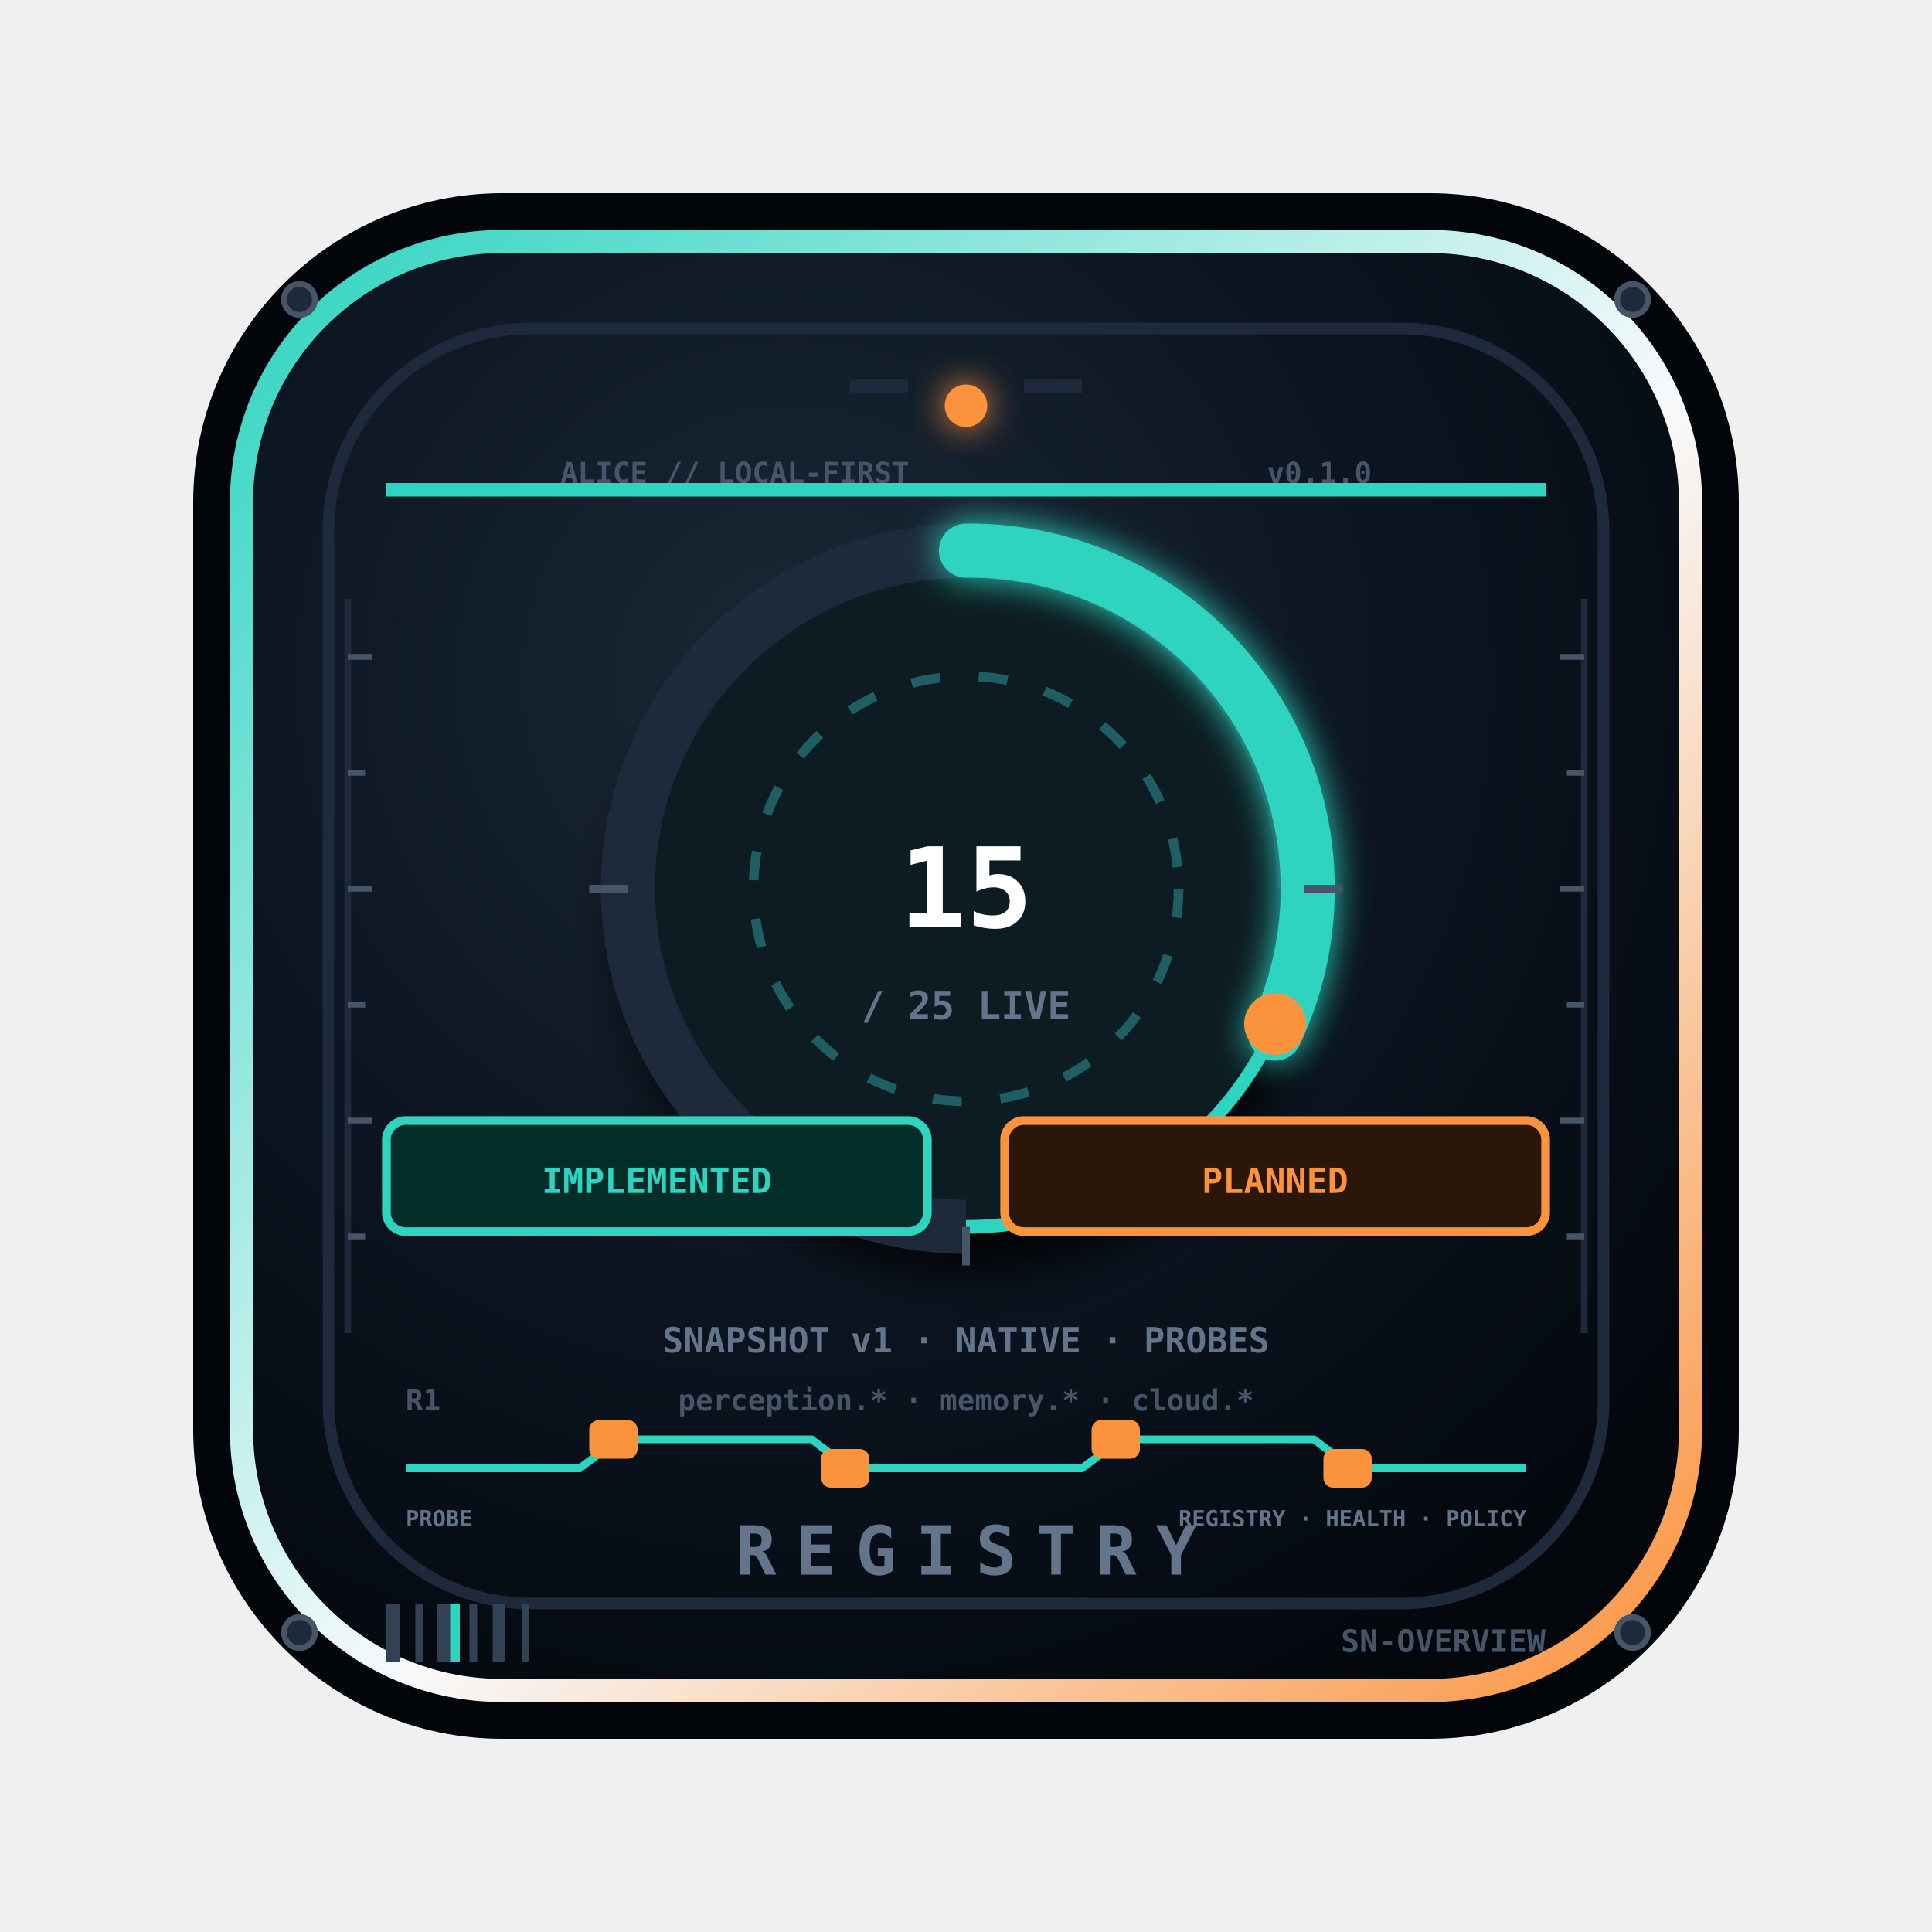
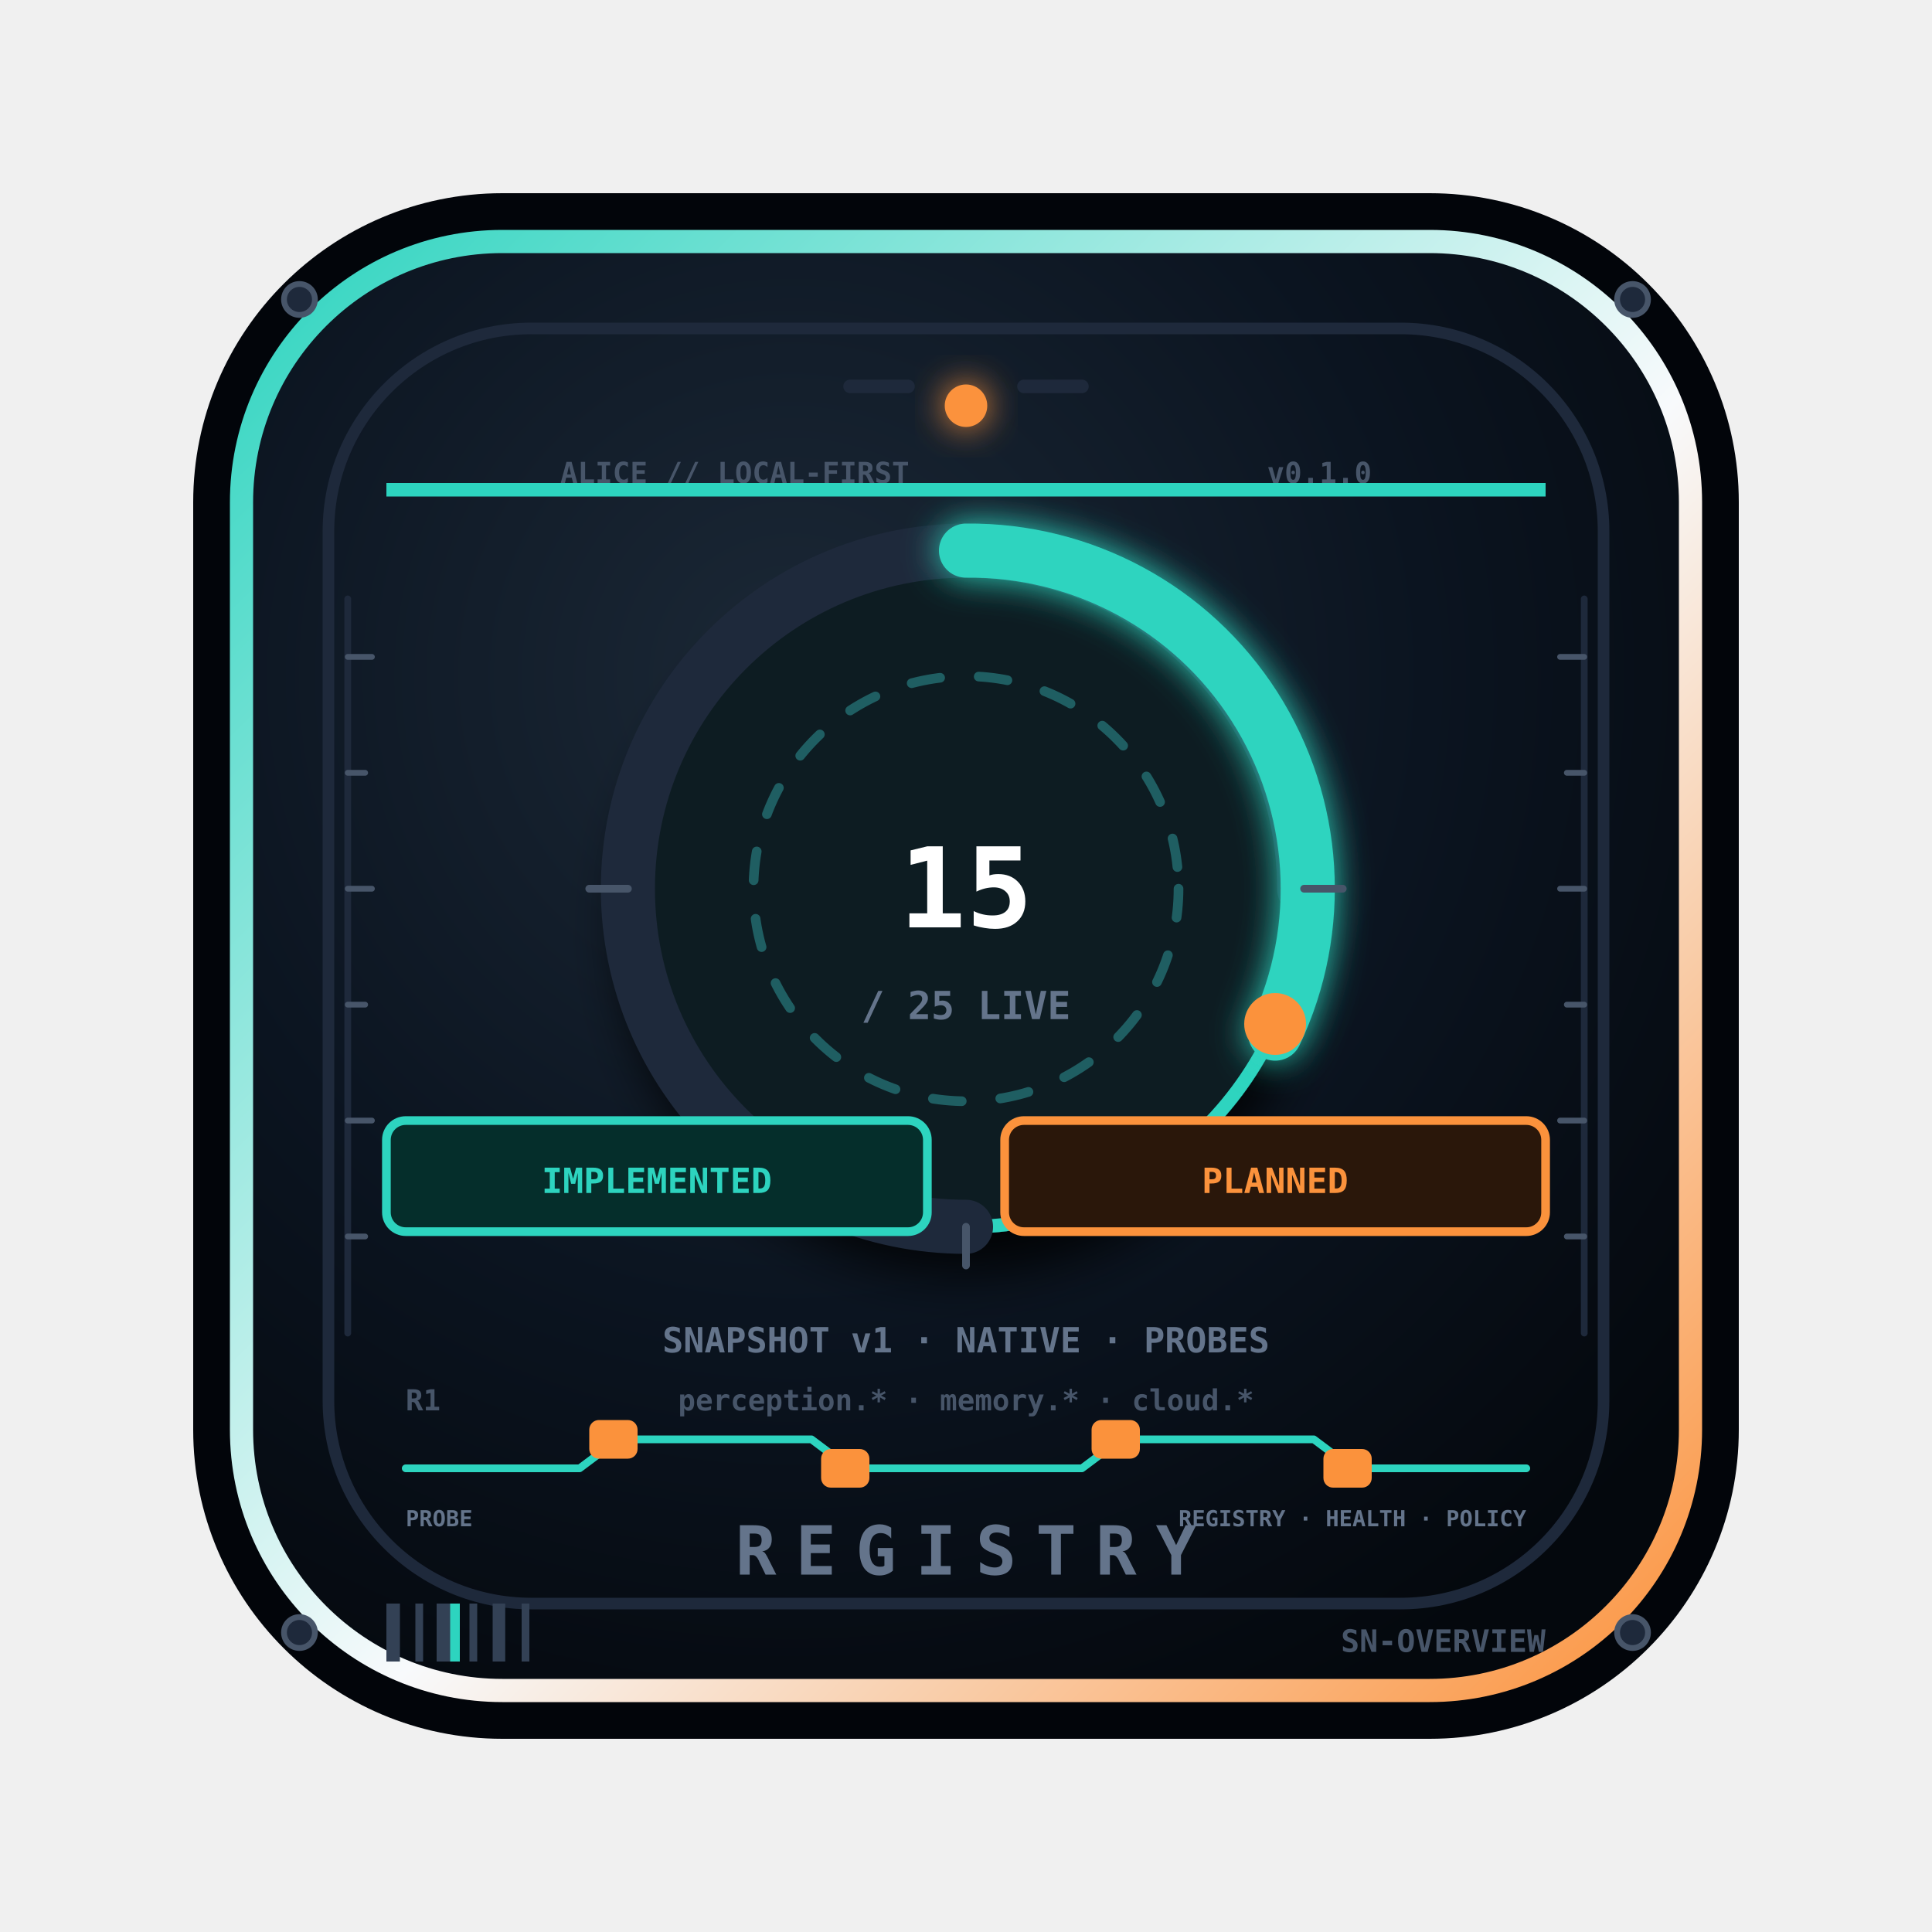
- <svg xmlns="http://www.w3.org/2000/svg" viewBox="0 0 200 200" role="img" aria-label="Registro de capacidades">
+ <svg xmlns="http://www.w3.org/2000/svg" viewBox="0 0 200 200" role="img" aria-label="Registro de capacidades" shape-rendering="geometricPrecision" text-rendering="geometricPrecision" stroke-linecap="round" stroke-linejoin="round">
  <style>
    .overview-dash{animation:overviewDash 2.8s linear infinite}.overview-blink{animation:overviewBlink 1.6s steps(2,end) infinite}.overview-blink2{animation:overviewBlink 2.3s steps(2,end) .5s infinite}.overview-scan{animation:overviewScan 4.2s ease-in-out infinite}.overview-spin{transform-box:fill-box;transform-origin:50% 50%;animation:overviewSpin 16s linear infinite}
    @keyframes overviewDash{to{stroke-dashoffset:-26}}@keyframes overviewBlink{50%{opacity:.25}}
    @keyframes overviewScan{0%,100%{y:50px;opacity:.06}50%{y:140px;opacity:.4}}
    @keyframes overviewSpin{to{transform:rotate(360deg)}}
    @media(prefers-reduced-motion:reduce){.overview-dash,.overview-blink,.overview-blink2,.overview-scan,.overview-spin{animation:none}}
  </style>
  <defs>
    <radialGradient id="overview-plate" cx="38%" cy="30%" r="80%">
      <stop stop-color="#1b2836" />
      <stop offset=".55" stop-color="#0b1420" />
      <stop offset="1" stop-color="#04080d" />
    </radialGradient>
    <linearGradient id="overview-ga" x1="0" y1="0" x2="1" y2="1">
      <stop stop-color="#2dd4bf" />
      <stop offset=".55" stop-color="#f8fafc" />
      <stop offset="1" stop-color="#fb923c" />
    </linearGradient>
    <linearGradient id="overview-gb" x1="0" x2="1">
      <stop stop-color="#fb923c" />
      <stop offset="1" stop-color="#2dd4bf" />
    </linearGradient>
    <linearGradient id="overview-metal" x1="0" y1="0" x2="1" y2="1">
      <stop stop-color="#94a3b8" />
      <stop offset=".35" stop-color="#334155" />
      <stop offset=".7" stop-color="#111827" />
      <stop offset="1" stop-color="#020617" />
    </linearGradient>
    <linearGradient id="overview-screen-bg" x1="0" y1="0" x2="0" y2="1">
      <stop stop-color="#06121d" />
      <stop offset="1" stop-color="#02070e" />
    </linearGradient>
    <radialGradient id="overview-halo">
      <stop stop-color="#fff" />
      <stop offset=".2" stop-color="#2dd4bf" />
      <stop offset=".7" stop-color="#fb923c" />
      <stop offset="1" stop-color="#07111d" />
    </radialGradient>
    <filter id="overview-shadow" x="-45%" y="-45%" width="190%" height="200%">
      <feDropShadow dx="0" dy="4" stdDeviation="2.6" flood-color="#000" flood-opacity=".85" />
    </filter>
    <filter id="overview-glow" x="-70%" y="-70%" width="240%" height="240%">
      <feGaussianBlur stdDeviation="1.8" result="b" />
      <feMerge>
        <feMergeNode in="b" />
        <feMergeNode in="SourceGraphic" />
      </feMerge>
    </filter>
  </defs>
  <rect x="20" y="20" width="160" height="160" rx="32" fill="#02050a" />
  <rect x="25" y="25" width="150" height="150" rx="27" fill="url(#overview-plate)" stroke="url(#overview-ga)" stroke-width="2.4" />
  <rect x="34" y="34" width="132" height="132" rx="21" fill="none" stroke="#1e293b" stroke-width="1.2" />
  <g fill="#1e293b" stroke="#475569" stroke-width=".6">
    <circle cx="31" cy="31" r="1.6" />
    <circle cx="169" cy="31" r="1.6" />
    <circle cx="31" cy="169" r="1.6" />
    <circle cx="169" cy="169" r="1.6" />
  </g>
  <path d="M88 40h6M106 40h6" stroke="#1e293b" stroke-width="1.4" />
  <g font-family="Consolas,monospace" font-weight="900">
    <text x="58" y="50" fill="#475569" font-size="3">ALICE // LOCAL-FIRST</text>
    <text x="142" y="50" fill="#475569" font-size="3" text-anchor="end">v0.1.0</text>
  </g>
  <path d="M36 62v76M164 62v76" stroke="#1e293b" stroke-width=".7" />
  <path d="M36 68h2.5M36 80h1.8M36 92h2.5M36 104h1.8M36 116h2.5M36 128h1.8M164 68h-2.5M164 80h-1.8M164 92h-2.5M164 104h-1.8M164 116h-2.5M164 128h-1.8" stroke="#475569" stroke-width=".6" />
  <circle class="overview-blink" cx="100" cy="42" r="2.2" fill="#fb923c" filter="url(#overview-glow)" />
  <g filter="url(#overview-shadow)">
    <circle cx="100" cy="92" r="35" fill="#071c22" stroke="#2dd4bf" stroke-width="1.4" />
  </g>
  <path d="M100 127a35 35 0 1 1 35-35" fill="none" stroke="#1e293b" stroke-width="5.6" />
  <path d="M100 57a35 35 0 0 1 32 50" fill="none" stroke="#2dd4bf" stroke-width="5.6" stroke-linecap="round" filter="url(#overview-glow)" />
  <circle cx="100" cy="92" r="22" fill="none" stroke="#1f5e62" stroke-dasharray="3 4" class="overview-dash" />
  <g stroke="#475569" stroke-width=".8">
    <path d="M139 92h-4M100 131v-4M61 92h4M128 120l-3-3M72 120l3-3" />
  </g>
  <g font-family="Consolas,monospace" font-weight="900">
    <text x="100" y="96" fill="#fff" font-size="11.5" text-anchor="middle">15</text>
    <text x="100" y="105.5" fill="#64748b" font-size="4" text-anchor="middle">/ 25 LIVE</text>
  </g>
  <circle class="overview-blink" cx="132" cy="106" r="3.2" fill="#fb923c" />
  <g font-family="Consolas,monospace" font-weight="900" font-size="3.6">
    <rect x="40" y="116" width="56" height="11.5" rx="2" fill="#052e2b" stroke="#2dd4bf" stroke-width=".9" />
    <text x="68" y="123.5" fill="#2dd4bf" text-anchor="middle">IMPLEMENTED</text>
    <rect x="104" y="116" width="56" height="11.5" rx="2" fill="#2a170a" stroke="#fb923c" stroke-width=".9" />
    <text x="132" y="123.5" fill="#fb923c" text-anchor="middle">PLANNED</text>
  </g>
  <g font-family="Consolas,monospace" font-weight="900">
    <text x="100" y="140" fill="#64748b" font-size="3.6" text-anchor="middle">SNAPSHOT v1 · NATIVE · PROBES</text>
    <text x="42" y="146" fill="#475569" font-size="3">R1</text>
    <text x="100" y="146" fill="#475569" font-size="3" text-anchor="middle">perception.* · memory.* · cloud.*</text>
  </g>
  <g aria-label="Bus de capacidades" font-family="Consolas,monospace" font-weight="900">
    <path d="M42 152h18l4-3h20l4 3h24l4-3h20l4 3h18" fill="none" stroke="#2dd4bf" stroke-width=".8" />
    <g fill="#fb923c">
      <rect x="61" y="147" width="5" height="4" rx="1" />
      <rect x="85" y="150" width="5" height="4" rx="1" />
      <rect x="113" y="147" width="5" height="4" rx="1" />
      <rect x="137" y="150" width="5" height="4" rx="1" />
    </g>
    <text x="42" y="158" fill="#64748b" font-size="2.3">PROBE</text>
    <text x="158" y="158" fill="#64748b" font-size="2.3" text-anchor="end">REGISTRY · HEALTH · POLICY</text>
  </g>
  <rect class="overview-scan" x="40" y="50" width="120" height="1.4" fill="#2dd4bf" />
  <g fill="#334155">
    <rect x="40" y="166" width="1.4" height="6" />
    <rect x="43" y="166" width=".8" height="6" />
    <rect x="45.2" y="166" width="1.8" height="6" />
    <rect x="48.6" y="166" width=".8" height="6" />
    <rect x="51" y="166" width="1.3" height="6" />
    <rect x="54" y="166" width=".8" height="6" />
  </g>
  <rect x="46.6" y="166" width="1" height="6" fill="#2dd4bf" />
  <g font-family="Consolas,monospace" font-weight="900">
    <text x="160" y="171" fill="#475569" font-size="3.2" text-anchor="end">SN-OVERVIEW</text>
  </g>
  <g font-family="Consolas,monospace" font-weight="900">
    <text x="100" y="163" fill="#64748b" font-size="7" text-anchor="middle" letter-spacing="2">REGISTRY</text>
  </g>
</svg>
